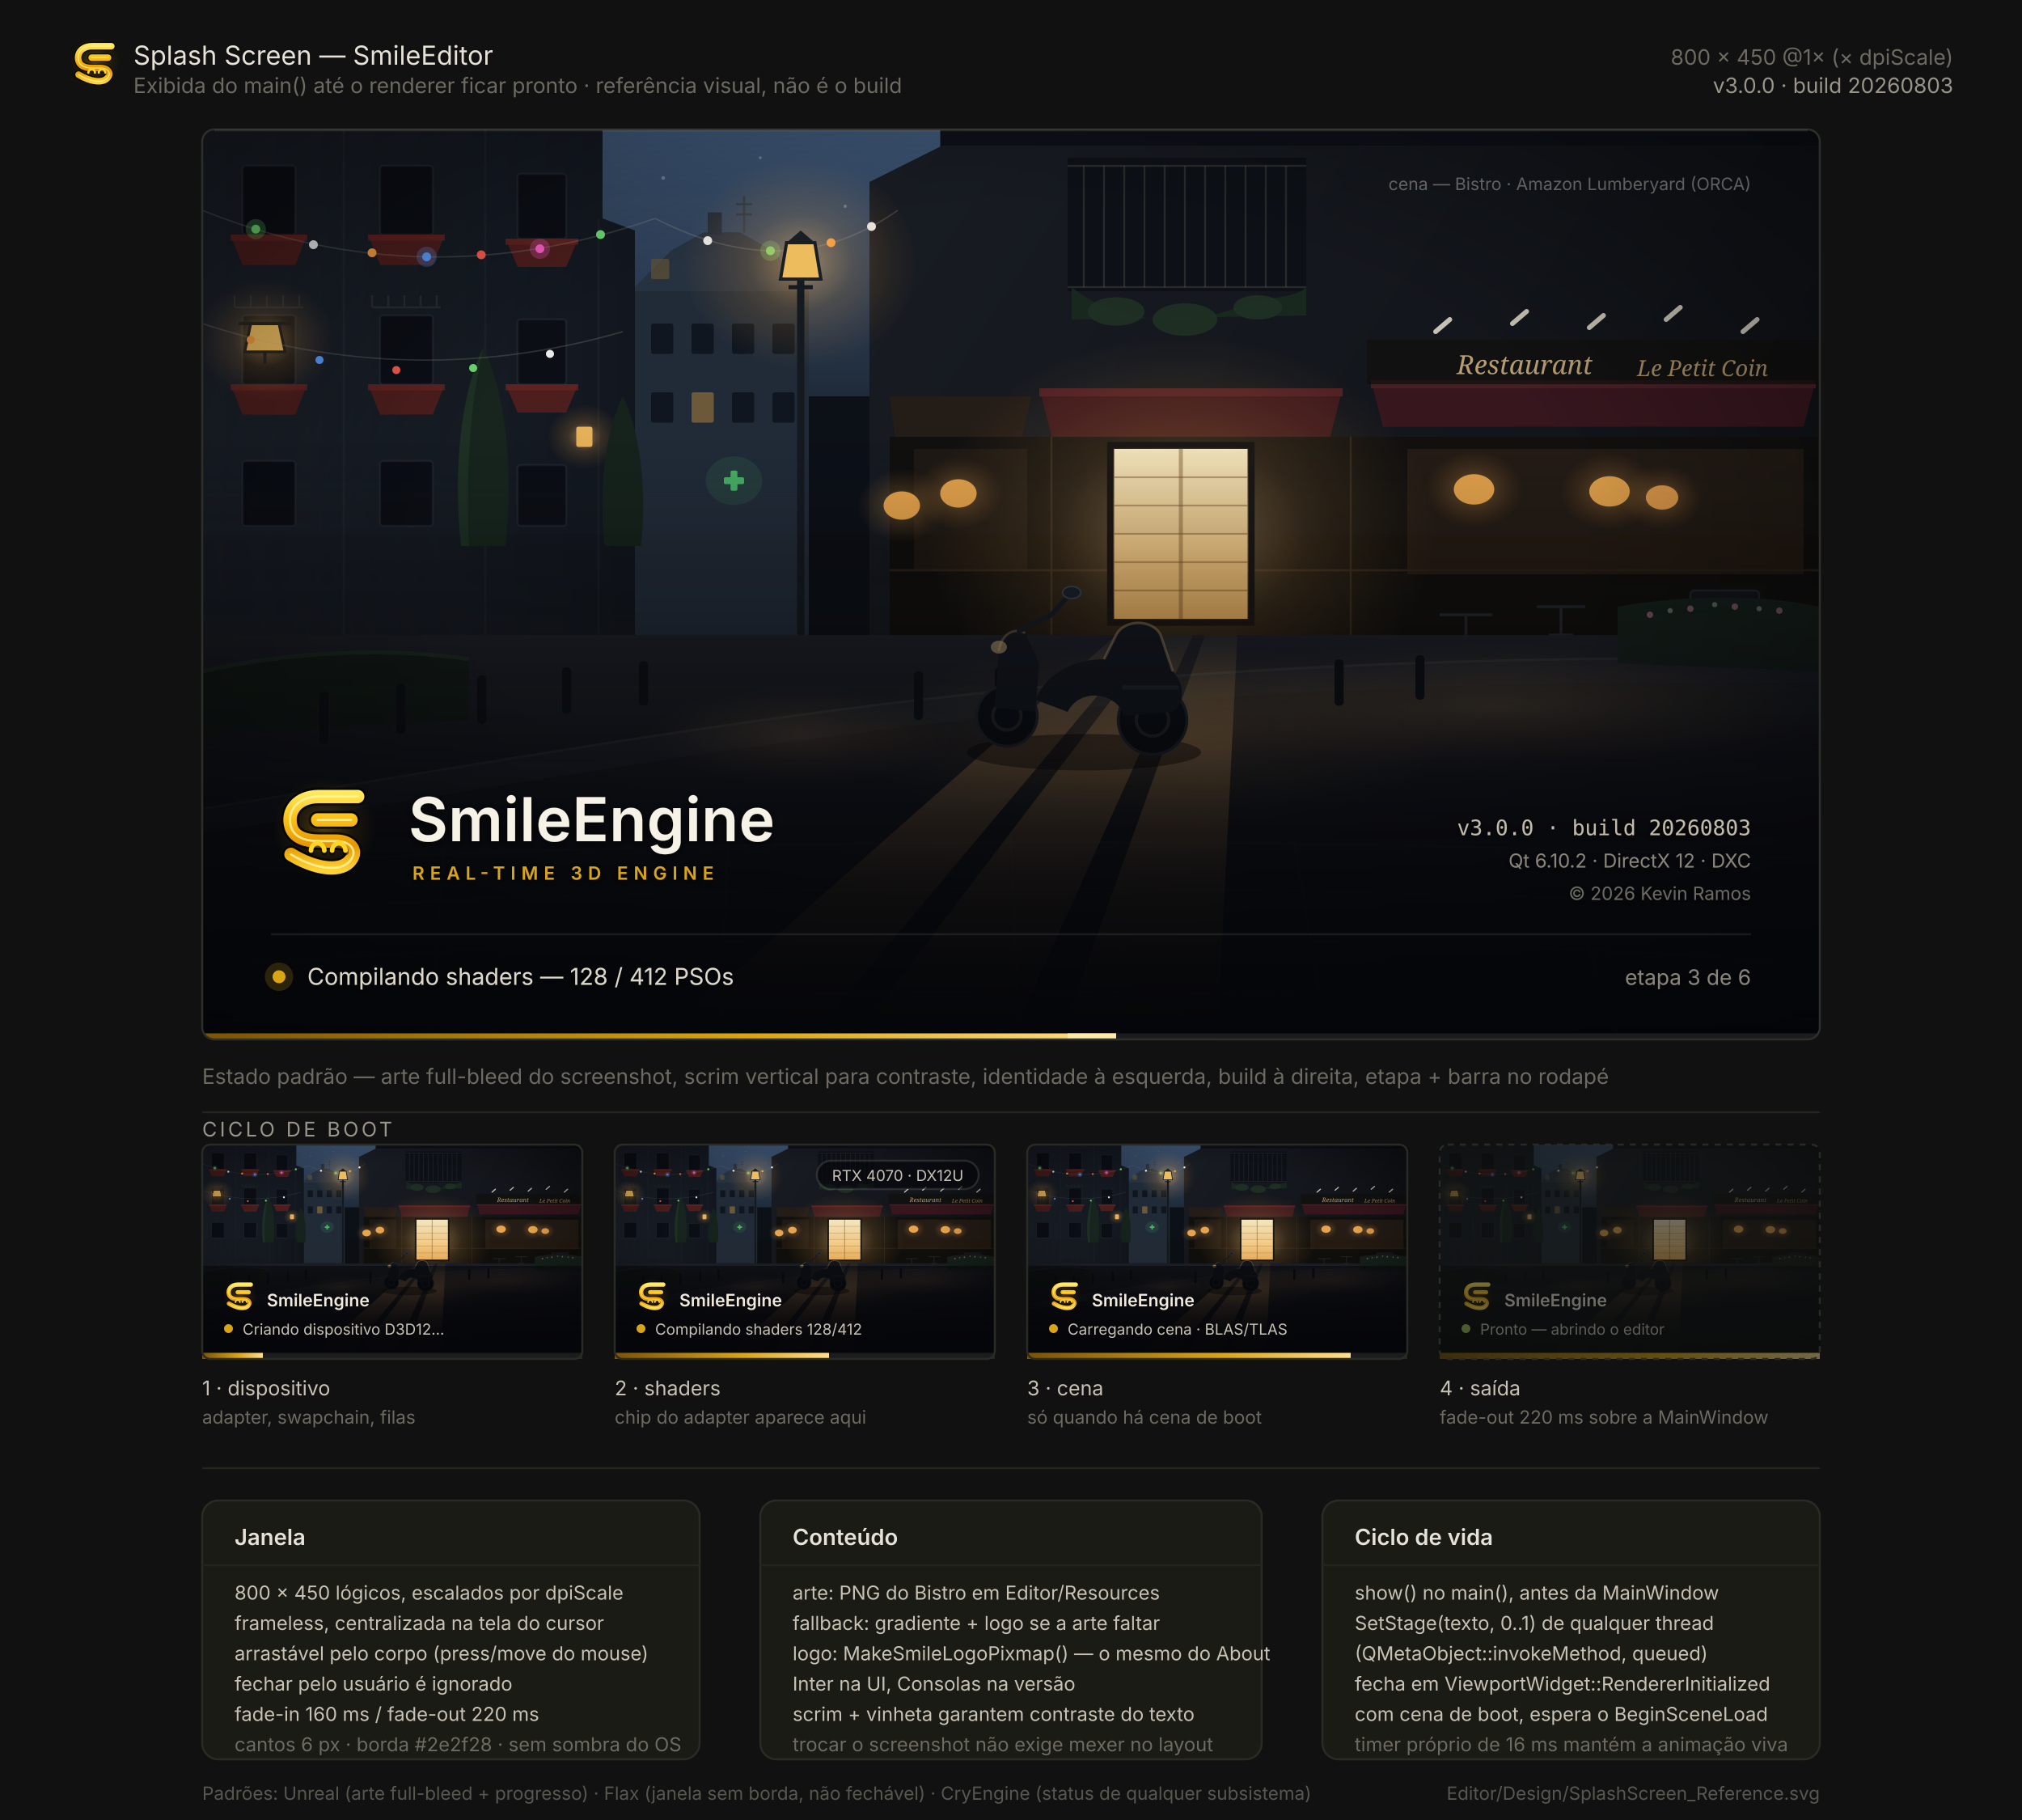
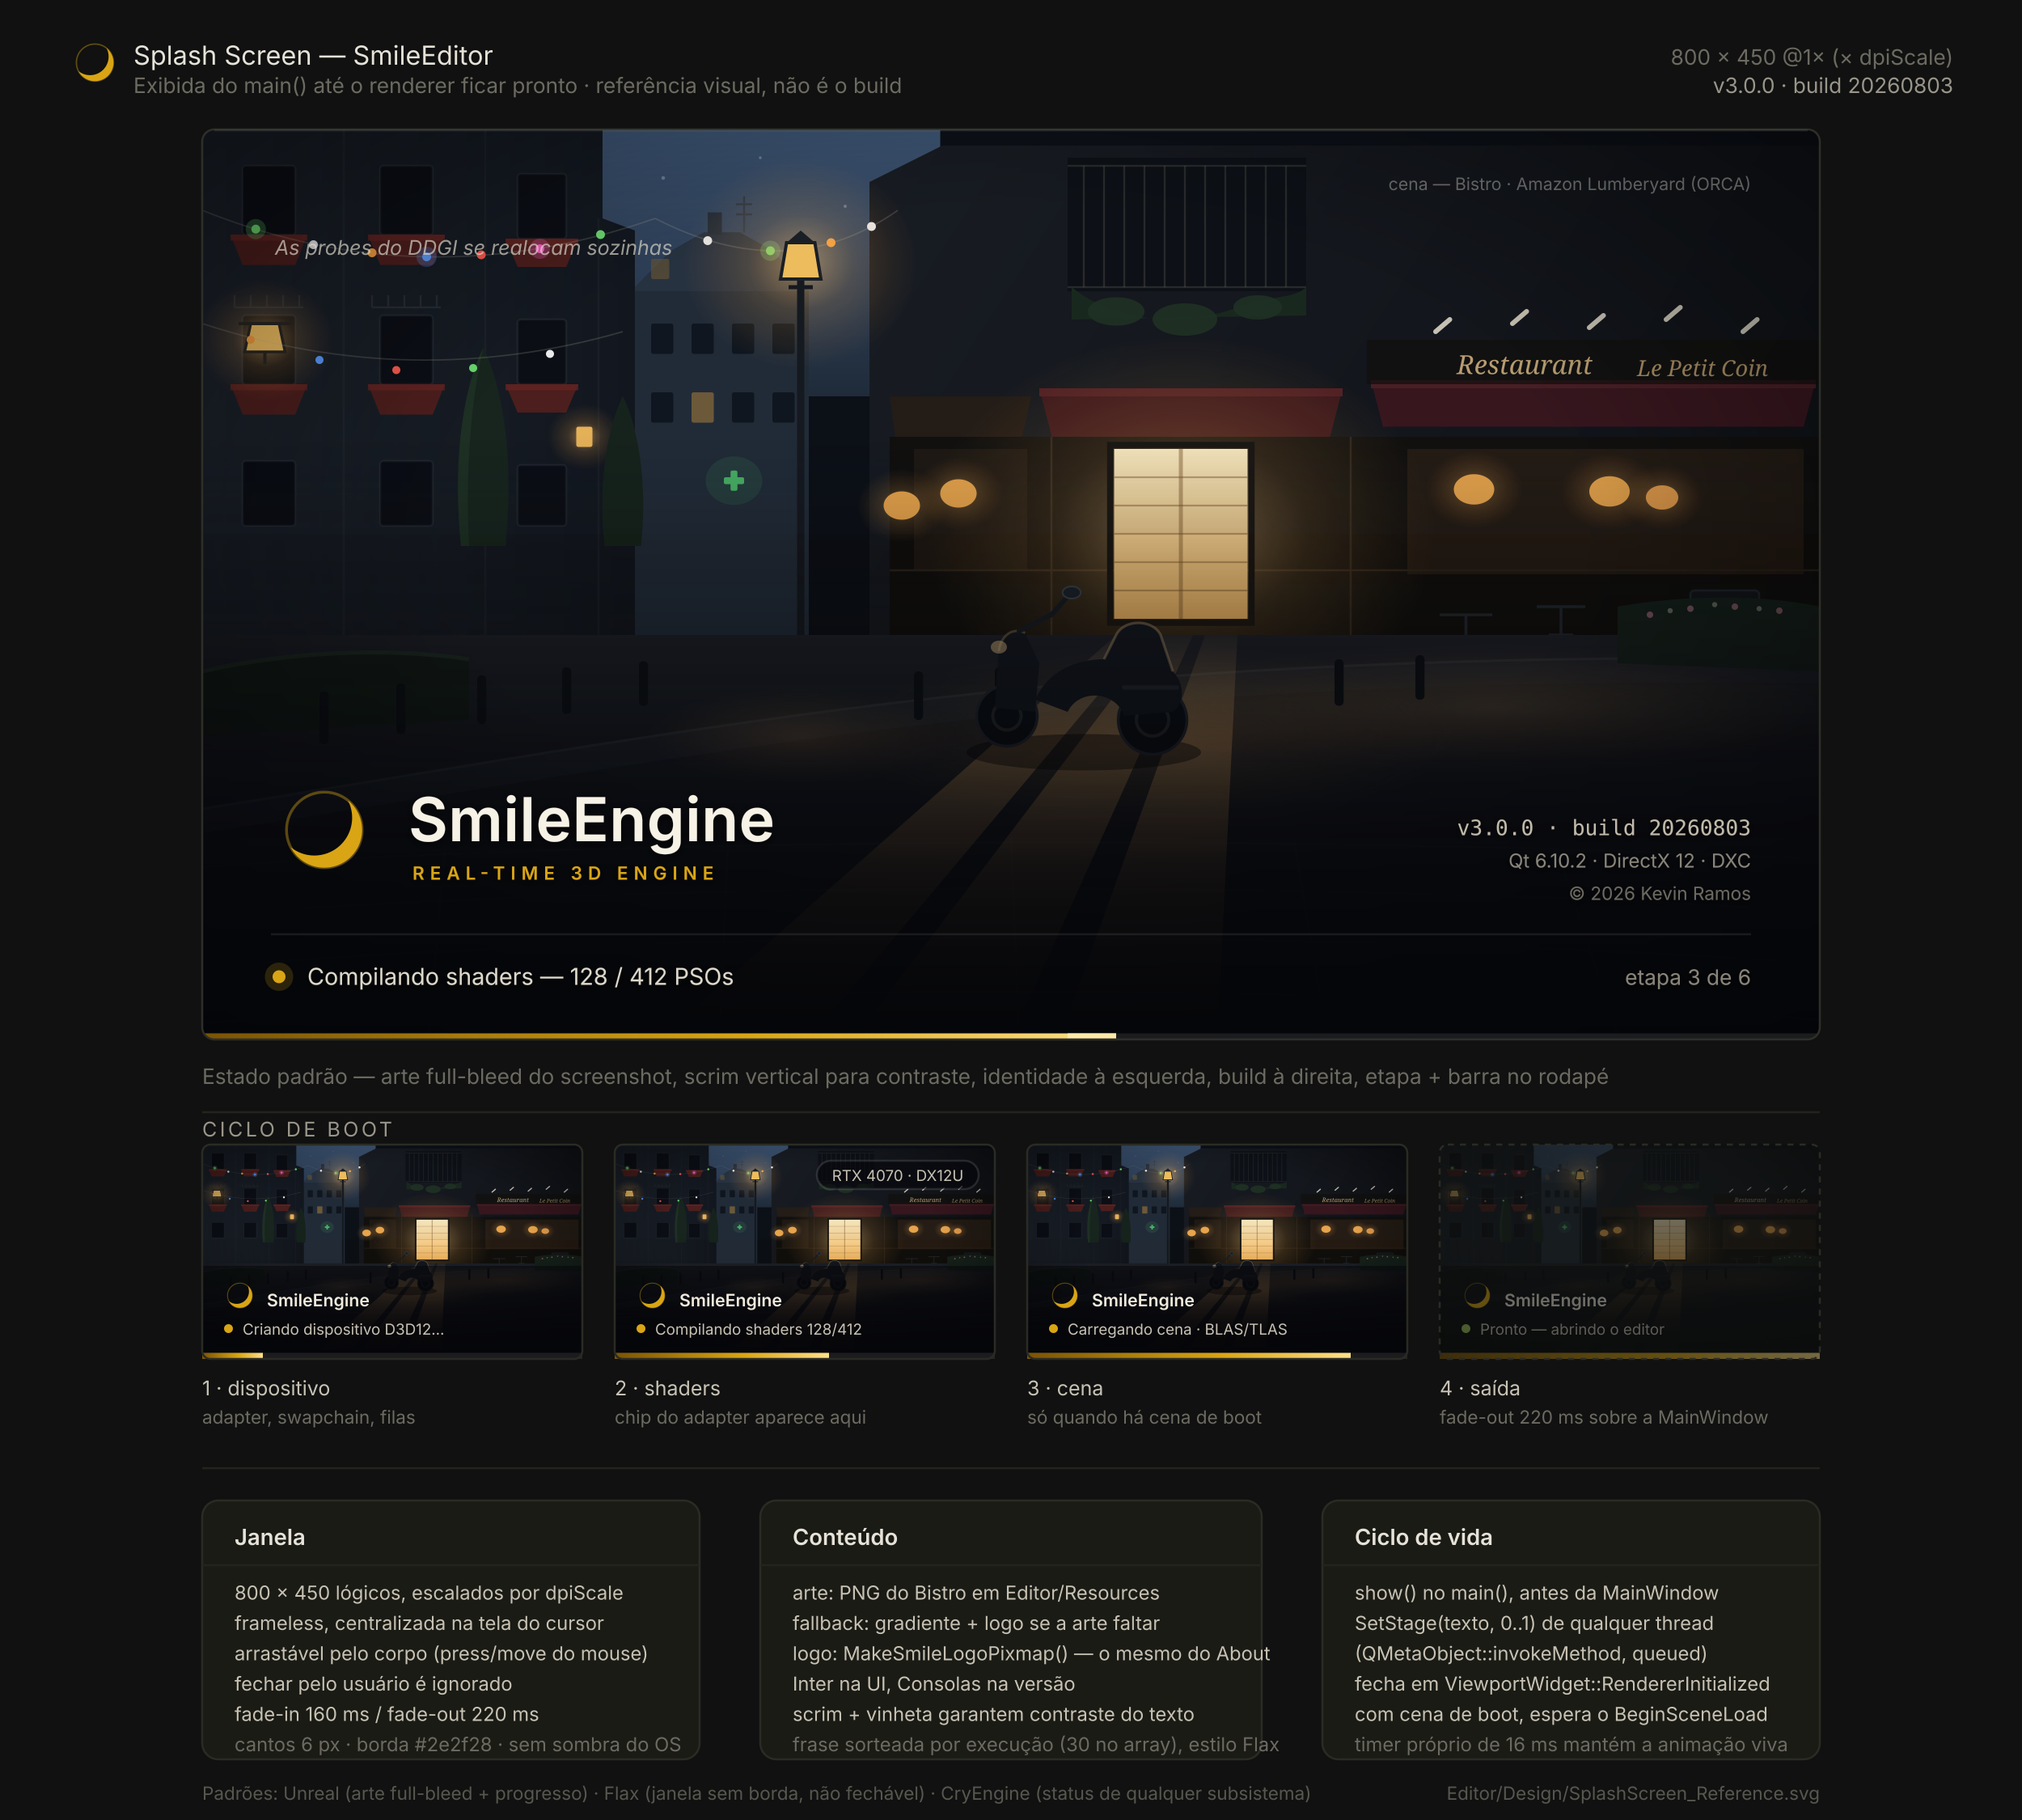
<svg xmlns="http://www.w3.org/2000/svg" viewBox="0 0 1000 900" role="img" font-family="Inter, Segoe UI, system-ui, sans-serif">
  <defs>
    <clipPath id="heroClip">
      <rect x="100" y="64" width="800" height="450" rx="6" />
    </clipPath>
    <clipPath id="m1">
      <rect x="100" y="566" width="188" height="106" rx="4" />
    </clipPath>
    <clipPath id="m2">
      <rect x="304" y="566" width="188" height="106" rx="4" />
    </clipPath>
    <clipPath id="m3">
      <rect x="508" y="566" width="188" height="106" rx="4" />
    </clipPath>
    <clipPath id="m4">
      <rect x="712" y="566" width="188" height="106" rx="4" />
    </clipPath>
    <linearGradient id="skyGrad" x1="0" y1="0" x2="0" y2="1">
      <stop offset="0" stop-color="#3e5674" />
      <stop offset="0.55" stop-color="#2c3d53" />
      <stop offset="1" stop-color="#1f2a37" />
    </linearGradient>
    <linearGradient id="leftFacade" x1="0" y1="0" x2="1" y2="0">
      <stop offset="0" stop-color="#1a1f27" />
      <stop offset="1" stop-color="#11151b" />
    </linearGradient>
    <linearGradient id="rightFacade" x1="0" y1="0" x2="1" y2="0.4">
      <stop offset="0" stop-color="#171a1f" />
      <stop offset="0.5" stop-color="#131519" />
      <stop offset="1" stop-color="#0f1114" />
    </linearGradient>
    <linearGradient id="ground" x1="0" y1="0" x2="0" y2="1">
      <stop offset="0" stop-color="#1c1f25" />
      <stop offset="0.5" stop-color="#14161b" />
      <stop offset="1" stop-color="#0d0f13" />
    </linearGradient>
    <linearGradient id="winPane" x1="0" y1="0" x2="0" y2="1">
      <stop offset="0" stop-color="#ffeec2" />
      <stop offset="0.45" stop-color="#f8d494" />
      <stop offset="1" stop-color="#e6ad5c" />
    </linearGradient>
    <linearGradient id="shaft" x1="0" y1="0" x2="0" y2="1">
      <stop offset="0" stop-color="#f0bd78" stop-opacity="0.05" />
      <stop offset="0.28" stop-color="#eeb268" stop-opacity="0.44" />
      <stop offset="0.7" stop-color="#e6a45a" stop-opacity="0.22" />
      <stop offset="1" stop-color="#dc9a52" stop-opacity="0.04" />
    </linearGradient>
    <radialGradient id="warmGlow">
      <stop offset="0" stop-color="#ffca7a" stop-opacity="0.55" />
      <stop offset="0.45" stop-color="#f5a94c" stop-opacity="0.18" />
      <stop offset="1" stop-color="#e08c2e" stop-opacity="0" />
    </radialGradient>
    <radialGradient id="winGlow">
      <stop offset="0" stop-color="#ffdca0" stop-opacity="0.5" />
      <stop offset="0.5" stop-color="#f0ad55" stop-opacity="0.16" />
      <stop offset="1" stop-color="#d98f38" stop-opacity="0" />
    </radialGradient>
    <radialGradient id="poolGlow">
      <stop offset="0" stop-color="#e8a75a" stop-opacity="0.22" />
      <stop offset="1" stop-color="#c78436" stop-opacity="0" />
    </radialGradient>
    <radialGradient id="vig" cx="0.5" cy="0.44" r="0.78">
      <stop offset="0.45" stop-color="#000" stop-opacity="0" />
      <stop offset="1" stop-color="#000" stop-opacity="0.62" />
    </radialGradient>
    <linearGradient id="scrim" x1="0" y1="0" x2="0" y2="1">
      <stop offset="0" stop-color="#05060a" stop-opacity="0" />
      <stop offset="0.42" stop-color="#05060a" stop-opacity="0.42" />
      <stop offset="0.72" stop-color="#05060a" stop-opacity="0.82" />
      <stop offset="1" stop-color="#040508" stop-opacity="0.95" />
    </linearGradient>
    <linearGradient id="goldBar" x1="0" y1="0" x2="1" y2="0">
      <stop offset="0" stop-color="#7a5305" />
      <stop offset="0.6" stop-color="#d9a514" />
      <stop offset="1" stop-color="#ffe08a" />
    </linearGradient>
    <linearGradient id="logoGold" x1="0" y1="14" x2="0" y2="84" gradientUnits="userSpaceOnUse">
      <stop offset="0" stop-color="#ffeb62" />
      <stop offset="0.32" stop-color="#ffc218" />
      <stop offset="0.68" stop-color="#e69700" />
      <stop offset="1" stop-color="#ffd334" />
    </linearGradient>
    <radialGradient id="logoGlow">
      <stop offset="0" stop-color="#ffbf18" stop-opacity="0.28" />
      <stop offset="0.55" stop-color="#ffb400" stop-opacity="0.08" />
      <stop offset="1" stop-color="#ffb400" stop-opacity="0" />
    </radialGradient>
    <filter id="txtShadow" x="-25%" y="-40%" width="160%" height="200%">
      <feDropShadow dx="0" dy="1" stdDeviation="2.4" flood-color="#000" flood-opacity="0.8" />
    </filter>
    <g id="logo">
-       <circle cx="48" cy="47" r="46" fill="url(#logoGlow)" />
-       <g fill="none" stroke-linecap="round" stroke-linejoin="round">
-         <g stroke="#000" stroke-opacity="0.67" stroke-width="16">
-           <path d="M78 18 L43 18 C24 18 14 31 18 45 C20.5 54 30 58 43 58 L58 58 C73 58 79 68 70 77 C61 86 39 83 18 70" />
-           <path d="M42 39 L72 39" />
-         </g>
-         <g stroke="#824a00" stroke-opacity="0.55" stroke-width="2" transform="translate(0 3)">
-           <path d="M78 18 L43 18 C24 18 14 31 18 45 C20.5 54 30 58 43 58 L58 58 C73 58 79 68 70 77 C61 86 39 83 18 70" />
-           <path d="M42 39 L72 39" />
-         </g>
-         <g stroke="url(#logoGold)" stroke-width="12">
-           <path d="M78 18 L43 18 C24 18 14 31 18 45 C20.5 54 30 58 43 58 L58 58 C73 58 79 68 70 77 C61 86 39 83 18 70" />
-           <path d="M42 39 L72 39" />
-         </g>
-         <g stroke="#fff6aa" stroke-opacity="0.8" stroke-width="2">
-           <path d="M78 18 L43 18 C24 18 14 31 18 45 C20.5 54 30 58 43 58 L58 58 C73 58 79 68 70 77 C61 86 39 83 18 70" />
-           <path d="M42 39 L72 39" />
-         </g>
-         <g stroke="#000" stroke-opacity="0.53" stroke-width="5.8" transform="translate(0 1.5)">
-           <path d="M48 66.5 A6 6.5 0 0 0 36 66.5" />
-           <path d="M67 66.5 A6 6.5 0 0 0 55 66.5" />
-         </g>
-         <g stroke="#ffd527" stroke-width="4.2">
-           <path d="M48 66.5 A6 6.5 0 0 0 36 66.5" />
-           <path d="M67 66.5 A6 6.5 0 0 0 55 66.5" />
-         </g>
-       </g>
+       <circle cx="48" cy="48" r="34" fill="none" stroke="#d9a514" stroke-width="2.5" opacity="0.4" />
+       <path d="M69.24 21.44 A34 34 0 1 1 17.76 63.56 A34 34 0 0 0 69.24 21.44 Z" fill="#d9a514" />
    </g>
    <g id="art">
      <rect width="800" height="450" fill="#0b0e13" />
      <rect x="185" y="0" width="180" height="132" fill="url(#skyGrad)" />
      <g fill="#cfe0f2" opacity="0.35">
        <circle cx="228" cy="24" r="0.9" />
        <circle cx="276" cy="14" r="0.7" />
        <circle cx="318" cy="38" r="0.8" />
      </g>
      <path d="M212 300 L212 80 L232 60 L248 51 L266 51 L282 60 L300 80 L300 300 Z" fill="#212a35" />
      <path d="M212 80 L232 60 L248 51 L266 51 L282 60 L300 80 Z" fill="#27313e" />
      <rect x="250" y="41" width="7" height="11" fill="#232c37" />
      <path d="M268 51 L268 33 M264 37 L272 37 M264 42 L272 42" stroke="#2b3644" stroke-width="1" />
      <g fill="#0e141b">
        <rect x="222" y="96" width="11" height="15" rx="1" />
        <rect x="242" y="96" width="11" height="15" rx="1" />
        <rect x="262" y="96" width="11" height="15" rx="1" />
        <rect x="282" y="96" width="11" height="15" rx="1" />
        <rect x="222" y="130" width="11" height="15" rx="1" />
        <rect x="262" y="130" width="11" height="15" rx="1" />
        <rect x="282" y="130" width="11" height="15" rx="1" />
      </g>
      <rect x="242" y="130" width="11" height="15" rx="1" fill="#7d6338" opacity="0.85" />
      <rect x="222" y="64" width="9" height="10" rx="1" fill="#6d5731" opacity="0.6" />
      <path d="M0 0 H198 L198 44 L214 50 L214 322 H0 Z" fill="url(#leftFacade)" />
      <g stroke="#ffffff" stroke-opacity="0.035" stroke-width="1">
        <path d="M70 0 V318" />
        <path d="M140 0 V318" />
        <path d="M196 44 V318" />
      </g>
      <g fill="#090c11" stroke="#ffffff" stroke-opacity="0.055">
        <rect x="20" y="18" width="26" height="34" rx="1.5" />
        <rect x="88" y="18" width="26" height="34" rx="1.5" />
        <rect x="156" y="22" width="24" height="32" rx="1.5" />
        <rect x="20" y="92" width="26" height="34" rx="1.5" />
        <rect x="88" y="92" width="26" height="34" rx="1.5" />
        <rect x="156" y="94" width="24" height="32" rx="1.5" />
        <rect x="20" y="164" width="26" height="32" rx="1.5" />
        <rect x="88" y="164" width="26" height="32" rx="1.5" />
        <rect x="156" y="166" width="24" height="30" rx="1.5" />
      </g>
      <g fill="#4e1c19">
        <path d="M14 52 h38 l-6 15 h-26 z" />
        <path d="M82 52 h38 l-6 15 h-26 z" />
        <path d="M150 54 h36 l-6 14 h-24 z" />
        <path d="M14 126 h38 l-6 15 h-26 z" />
        <path d="M82 126 h38 l-6 15 h-26 z" />
        <path d="M150 126 h36 l-6 14 h-24 z" />
      </g>
      <g fill="#67231e" opacity="0.75">
        <rect x="14" y="52" width="38" height="3" />
        <rect x="82" y="52" width="38" height="3" />
        <rect x="150" y="54" width="36" height="3" />
        <rect x="14" y="126" width="38" height="3" />
        <rect x="82" y="126" width="38" height="3" />
        <rect x="150" y="126" width="36" height="3" />
      </g>
      <g stroke="#3a3d3f" stroke-opacity="0.5" stroke-width="0.9">
        <path d="M16 88 h34 M16 82 v6 M24 82 v6 M32 82 v6 M40 82 v6 M48 82 v6" />
        <path d="M84 88 h34 M84 82 v6 M92 82 v6 M100 82 v6 M108 82 v6 M116 82 v6" />
      </g>
      <ellipse cx="31" cy="104" rx="34" ry="30" fill="url(#warmGlow)" />
      <path d="M24 96 h14 l3 14 h-20 z" fill="#f7c260" />
      <path d="M24 96 h14 l3 14 h-20 z" fill="none" stroke="#2a2620" stroke-width="1.4" />
      <path d="M31 110 v6 M18 96 h26" stroke="#2a2620" stroke-width="1.6" />
      <ellipse cx="189" cy="152" rx="18" ry="16" fill="url(#warmGlow)" />
      <rect x="185" y="147" width="8" height="10" rx="1" fill="#eeb757" />
      <path d="M139 108 C150 130 154 168 150 206 L128 206 C124 168 128 130 139 108 Z" fill="#16241a" />
      <path d="M139 108 C133 132 130 170 132 206 L128 206 C124 168 128 130 139 108 Z" fill="#1d2f21" />
      <path d="M208 132 C217 150 220 180 217 206 L199 206 C196 180 199 150 208 132 Z" fill="#152218" />
      <g fill="#4ec46a" opacity="0.9">
        <rect x="258" y="172" width="10" height="3.4" rx="0.8" />
        <rect x="261.3" y="168.7" width="3.4" height="10" rx="0.8" />
      </g>
      <ellipse cx="263" cy="173.7" rx="14" ry="12" fill="#4ec46a" opacity="0.12" />
      <path d="M330 300 L330 26 L366 8 H800 V300 Z" fill="url(#rightFacade)" />
      <rect x="428" y="14" width="118" height="66" fill="#0c0f13" />
      <g stroke="#8d8574" stroke-opacity="0.22" stroke-width="0.9">
        <path d="M428 18 h118 M428 78 h118" />
        <path d="M436 18 v60 M446 18 v60 M456 18 v60 M466 18 v60 M476 18 v60 M486 18 v60 M496 18 v60 M506 18 v60 M516 18 v60 M526 18 v60 M536 18 v60" />
      </g>
      <path d="M430 78 C452 96 486 98 512 88 C528 82 540 84 546 78 L546 92 L430 94 Z" fill="#18271a" />
      <g fill="#1e3020" opacity="0.9">
        <ellipse cx="452" cy="90" rx="14" ry="7" />
        <ellipse cx="486" cy="94" rx="16" ry="8" />
        <ellipse cx="522" cy="88" rx="12" ry="6" />
      </g>
      <path d="M414 128 h150 l-7 27 h-136 z" fill="#3d1618" />
      <rect x="414" y="128" width="150" height="4" fill="#521e21" />
      <path d="M578 124 h220 l-6 23 h-208 z" fill="#38141a" />
      <rect x="578" y="124" width="220" height="4" fill="#4b1c22" />
      <path d="M340 132 h70 l-5 22 h-62 z" fill="#231a13" />
      <rect x="576" y="104" width="224" height="22" fill="#100d0a" opacity="0.75" />
      <text x="654" y="121" font-family="Georgia, serif" font-style="italic" font-size="13" fill="#c0a271" text-anchor="middle">Restaurant</text>
      <text x="742" y="122" font-family="Georgia, serif" font-style="italic" font-size="11" fill="#ad8f61" text-anchor="middle">Le Petit Coin</text>
      <rect x="340" y="152" width="460" height="100" fill="#100e0b" />
      <rect x="596" y="158" width="196" height="62" fill="#241a11" />
      <rect x="352" y="158" width="56" height="60" fill="#1d1710" />
      <g stroke="#2b2218" stroke-width="1">
        <path d="M340 218 h460" />
        <path d="M568 152 v100" />
        <path d="M420 152 v100" />
      </g>
      <ellipse cx="484" cy="200" rx="126" ry="98" fill="url(#winGlow)" />
      <rect x="451" y="158" width="66" height="84" fill="url(#winPane)" />
      <g stroke="#7a5626" stroke-opacity="0.45">
        <path d="M484 158 V242" stroke-width="2" />
        <path d="M451 172 h66 M451 186 h66 M451 200 h66 M451 214 h66 M451 228 h66" stroke-width="0.9" />
      </g>
      <rect x="449" y="156" width="70" height="88" fill="none" stroke="#1a1611" stroke-width="3" />
      <g>
        <ellipse cx="346" cy="186" rx="22" ry="18" fill="url(#warmGlow)" />
        <ellipse cx="346" cy="186" rx="9" ry="7" fill="#f0a94a" />
        <ellipse cx="374" cy="180" rx="22" ry="18" fill="url(#warmGlow)" />
        <ellipse cx="374" cy="180" rx="9" ry="7" fill="#f0a94a" />
        <ellipse cx="629" cy="178" rx="24" ry="19" fill="url(#warmGlow)" />
        <ellipse cx="629" cy="178" rx="10" ry="7.5" fill="#f0a94a" />
        <ellipse cx="696" cy="179" rx="24" ry="19" fill="url(#warmGlow)" />
        <ellipse cx="696" cy="179" rx="10" ry="7.5" fill="#f0a94a" />
        <ellipse cx="722" cy="182" rx="20" ry="16" fill="url(#warmGlow)" />
        <ellipse cx="722" cy="182" rx="8" ry="6" fill="#eea24a" />
      </g>
      <g stroke="#22262c" stroke-width="1.4" fill="none">
        <path d="M612 240 h26 M625 240 v14 M618 254 h14" />
        <path d="M660 236 h24 M672 236 v14 M666 250 h12" />
        <path d="M706 238 h24 M718 238 v14 M712 252 h12" />
      </g>
      <rect x="736" y="228" width="34" height="44" rx="2" fill="#131519" stroke="#22262c" />
      <text x="753" y="248" font-size="7" fill="#5d5a52" text-anchor="middle">MENU</text>
      <g stroke="#b9b1a0" stroke-opacity="0.22" stroke-width="0.7" fill="none">
        <path d="M0 40 Q110 84 224 44" />
        <path d="M224 44 Q290 78 344 40" />
        <path d="M0 96 Q104 130 208 100" />
      </g>
      <g>
        <circle cx="26.5" cy="49.3" r="2.2" fill="#6ee06e" />
        <circle cx="55" cy="57" r="2.2" fill="#f2f2f2" />
        <circle cx="84" cy="61" r="2.2" fill="#ffa23c" />
        <circle cx="111" cy="63" r="2.2" fill="#5b9dff" />
        <circle cx="138" cy="62" r="2.2" fill="#ff5a4a" />
        <circle cx="167" cy="59" r="2.2" fill="#ff5ec8" />
        <circle cx="197" cy="52" r="2.2" fill="#6ee06e" />
        <circle cx="250" cy="55" r="2.2" fill="#f2f2f2" />
        <circle cx="281" cy="60" r="2.2" fill="#6ee06e" />
        <circle cx="311" cy="56" r="2.2" fill="#ffa23c" />
        <circle cx="331" cy="48" r="2.2" fill="#f2f2f2" />
        <circle cx="24" cy="104" r="2" fill="#ffa23c" />
        <circle cx="58" cy="114" r="2" fill="#5b9dff" />
        <circle cx="96" cy="119" r="2" fill="#ff5a4a" />
        <circle cx="134" cy="118" r="2" fill="#6ee06e" />
        <circle cx="172" cy="111" r="2" fill="#f2f2f2" />
      </g>
      <g opacity="0.28">
        <circle cx="26.5" cy="49.3" r="5" fill="#6ee06e" />
        <circle cx="111" cy="63" r="5" fill="#5b9dff" />
        <circle cx="167" cy="59" r="5" fill="#ff5ec8" />
        <circle cx="281" cy="60" r="5" fill="#6ee06e" />
      </g>
      <g stroke="#efe6d2" stroke-opacity="0.85" stroke-width="2.4" stroke-linecap="round">
        <path d="M610 100 l7 -6" />
        <path d="M648 96 l7 -6" />
        <path d="M686 98 l7 -6" />
        <path d="M724 94 l7 -6" />
        <path d="M762 100 l7 -6" />
      </g>
      <ellipse cx="296" cy="66" rx="58" ry="52" fill="url(#warmGlow)" />
      <path d="M296 292 V72" stroke="#14171c" stroke-width="3.6" />
      <path d="M288 292 h16" stroke="#14171c" stroke-width="5" />
      <path d="M290 78 h12" stroke="#14171c" stroke-width="2" />
      <path d="M289 56 h14 l3 18 h-20 z" fill="#f6c25c" />
      <path d="M289 56 h14 l3 18 h-20 z" fill="none" stroke="#191d22" stroke-width="1.6" />
      <path d="M296 50 l7 6 h-14 z" fill="#191d22" />
      <rect x="0" y="250" width="800" height="200" fill="url(#ground)" />
      <path d="M0 348 C130 328 260 304 396 290 C530 276 668 272 800 274 L800 262 C668 260 528 264 392 278 C256 292 126 316 0 336 Z" fill="#1d2128" />
      <path d="M0 336 C126 316 256 292 392 278 C528 264 668 260 800 262" fill="none" stroke="#282d34" stroke-width="1.2" />
      <g stroke="#ffffff" stroke-opacity="0.035" stroke-width="1" fill="none">
        <path d="M-20 366 C200 350 560 348 820 362" />
        <path d="M-20 390 C200 372 560 370 820 388" />
        <path d="M-20 416 C200 396 560 394 820 414" />
        <path d="M-20 444 C200 422 560 420 820 442" />
        <path d="M120 356 L112 448 M260 352 L256 448 M400 350 L404 448 M540 352 L556 448 M670 356 L700 448" />
      </g>
      <g>
        <path d="M452 250 L468 250 L300 450 L226 450 Z" fill="url(#shaft)" />
        <path d="M474 250 L490 250 L400 450 L322 450 Z" fill="url(#shaft)" />
        <path d="M496 250 L512 250 L502 450 L424 450 Z" fill="url(#shaft)" />
      </g>
      <ellipse cx="296" cy="300" rx="76" ry="24" fill="url(#poolGlow)" />
      <ellipse cx="640" cy="286" rx="180" ry="32" fill="url(#poolGlow)" />
      <ellipse cx="470" cy="300" rx="150" ry="46" fill="url(#poolGlow)" />
      <path d="M0 268 C44 258 92 256 132 262 L132 292 L0 300 Z" fill="#131c15" />
      <path d="M0 268 C44 258 92 256 132 262" fill="none" stroke="#1e2c20" stroke-width="2" />
      <path d="M700 236 C734 230 772 230 800 236 L800 268 L700 264 Z" fill="#16211a" />
      <g fill="#d9899f" opacity="0.55">
        <circle cx="716" cy="240" r="1.6" />
        <circle cx="736" cy="237" r="1.6" />
        <circle cx="758" cy="236" r="1.6" />
        <circle cx="780" cy="238" r="1.6" />
      </g>
      <g fill="#e8e0d0" opacity="0.4">
        <circle cx="726" cy="238" r="1.3" />
        <circle cx="748" cy="235" r="1.3" />
        <circle cx="770" cy="237" r="1.3" />
      </g>
      <g fill="#0c0f13">
        <rect x="58" y="278" width="4.5" height="26" rx="2" />
        <rect x="96" y="274" width="4.5" height="25" rx="2" />
        <rect x="136" y="270" width="4.5" height="24" rx="2" />
        <rect x="178" y="266" width="4.5" height="23" rx="2" />
        <rect x="216" y="263" width="4.5" height="22" rx="2" />
        <rect x="352" y="268" width="4.5" height="24" rx="2" />
        <rect x="392" y="266" width="4.5" height="23" rx="2" />
        <rect x="560" y="262" width="4.5" height="23" rx="2" />
        <rect x="600" y="260" width="4.5" height="22" rx="2" />
      </g>
      <ellipse cx="436" cy="308" rx="58" ry="9" fill="#000" opacity="0.45" />
      <g>
        <circle cx="470" cy="292" r="17" fill="#0a0d11" />
        <circle cx="470" cy="292" r="17" fill="none" stroke="#20252c" stroke-width="1.4" />
        <circle cx="470" cy="292" r="8" fill="none" stroke="#c9c1ae" stroke-opacity="0.14" stroke-width="1.6" />
        <circle cx="398" cy="290" r="15" fill="#0a0d11" />
        <circle cx="398" cy="290" r="15" fill="none" stroke="#20252c" stroke-width="1.4" />
        <circle cx="398" cy="290" r="7" fill="none" stroke="#c9c1ae" stroke-opacity="0.14" stroke-width="1.6" />
        <path d="M392 286 L394 258 C395 250 401 246 407 249 L414 264 L412 288 Z" fill="#12161c" />
        <path d="M412 282 C418 268 432 262 446 262 L452 250 C456 242 470 242 474 250 L480 268 C486 274 486 284 480 288 L456 290 C452 278 434 276 428 288 Z" fill="#12161c" />
        <path d="M446 262 L452 250 C456 242 470 242 474 250 L480 268" fill="none" stroke="#e8c184" stroke-opacity="0.35" stroke-width="1.3" />
        <path d="M394 258 C395 250 401 246 407 249" fill="none" stroke="#e8c184" stroke-opacity="0.28" stroke-width="1.2" />
        <path d="M404 248 L420 240 M420 240 L428 231" stroke="#161a20" stroke-width="2.4" stroke-linecap="round" />
        <ellipse cx="430" cy="229" rx="4.5" ry="3" fill="#1b2027" stroke="#3a4049" stroke-width="0.8" />
        <ellipse cx="394" cy="256" rx="4" ry="3.2" fill="#f0c98a" opacity="0.5" />
        <path d="M456 276 h26" stroke="#20252c" stroke-width="2.2" stroke-linecap="round" />
      </g>
      <rect width="800" height="200" fill="#2a4260" opacity="0.05" />
      <rect width="800" height="450" fill="url(#vig)" />
    </g>
  </defs>
  <rect width="1000" height="900" fill="#101110" />
  <use href="#logo" transform="translate(34 18) scale(0.27)" />
  <text x="66" y="32" font-size="13" fill="#e6e2d8">Splash Screen — SmileEditor</text>
  <text x="66" y="46" font-size="10.5" fill="#6c6a61">Exibida do main() até o renderer ficar pronto · referência visual, não é o build</text>
  <text x="966" y="32" font-size="10.5" fill="#6c6a61" text-anchor="end">800 × 450 @1× (× dpiScale)</text>
  <text x="966" y="46" font-size="10.5" fill="#9a958a" text-anchor="end">v3.0.0 · build 20260803</text>
  <g clip-path="url(#heroClip)">
    <g transform="translate(100 64)">
      <use href="#art" />
      <rect y="150" width="800" height="300" fill="url(#scrim)" />
      <text x="766" y="30" font-size="8.5" fill="#e6e2d8" fill-opacity="0.38" text-anchor="end">cena — Bistro · Amazon Lumberyard (ORCA)</text>
+       <text x="36" y="62" font-size="10" font-style="italic" fill="#ddd8ca" fill-opacity="0.68">As probes do DDGI se realocam sozinhas</text>
      <use href="#logo" transform="translate(34 320) scale(0.55)" />
      <g filter="url(#txtShadow)">
        <text x="102" y="352" font-size="30" font-weight="600" fill="#f7f2e6" letter-spacing="0.2">SmileEngine</text>
        <text x="104" y="371" font-size="9" font-weight="600" fill="#d9a514" letter-spacing="2.8">REAL-TIME 3D ENGINE</text>
      </g>
      <g text-anchor="end" filter="url(#txtShadow)">
        <text x="766" y="349" font-family="Consolas, Cascadia Mono, monospace" font-size="10.5" fill="#c2bbab">v3.0.0 · build 20260803</text>
        <text x="766" y="365" font-size="9.5" fill="#8a857a">Qt 6.10.2 · DirectX 12 · DXC</text>
        <text x="766" y="381" font-size="9" fill="#6c6a61">© 2026 Kevin Ramos</text>
      </g>
      <line x1="34" y1="398" x2="766" y2="398" stroke="#ffffff" stroke-opacity="0.08" />
      <circle cx="38" cy="419" r="3.2" fill="#d9a514" />
      <circle cx="38" cy="419" r="7" fill="#d9a514" opacity="0.18" />
      <text x="52" y="423" font-size="11.5" fill="#ddd8ca" filter="url(#txtShadow)">Compilando shaders — 128 / 412 PSOs</text>
      <text x="766" y="423" font-size="10.5" fill="#8a857a" text-anchor="end" filter="url(#txtShadow)">etapa 3 de 6</text>
      <rect x="0" y="447" width="800" height="3" fill="#ffffff" fill-opacity="0.09" />
      <rect x="0" y="447" width="452" height="3" fill="url(#goldBar)" />
      <rect x="428" y="447" width="24" height="3" fill="#ffe9a8" />
    </g>
  </g>
  <rect x="100" y="64" width="800" height="450" rx="6" fill="none" stroke="#2e2f28" />
  <path d="M106 64.5 H894" stroke="#ffffff" stroke-opacity="0.07" />
  <text x="100" y="536" font-size="10.5" fill="#6c6a61">Estado padrão — arte full-bleed do screenshot, scrim vertical para contraste, identidade à esquerda, build à direita, etapa + barra no rodapé</text>
  <line x1="100" y1="550" x2="900" y2="550" stroke="#23241d" />
  <text x="100" y="562" font-size="10" fill="#9a958a" letter-spacing="1.4">CICLO DE BOOT</text>
  <g clip-path="url(#m1)">
    <g transform="translate(100 566) scale(0.235)">
      <use href="#art" />
      <rect y="240" width="800" height="210" fill="url(#scrim)" />
    </g>
    <rect x="100" y="626" width="188" height="46" fill="#05060a" opacity="0.55" />
  </g>
  <use href="#logo" transform="translate(110 632) scale(0.18)" />
  <text x="132" y="646" font-size="8.5" font-weight="600" fill="#f1eadc">SmileEngine</text>
  <circle cx="113" cy="657" r="2.2" fill="#d9a514" />
  <text x="120" y="660" font-size="7.5" fill="#c8c2b4">Criando dispositivo D3D12…</text>
  <rect x="100" y="669" width="188" height="3" fill="#ffffff" fill-opacity="0.09" />
  <rect x="100" y="669" width="30" height="3" fill="url(#goldBar)" />
  <rect x="100" y="566" width="188" height="106" rx="4" fill="none" stroke="#2a2b24" />
  <text x="100" y="690" font-size="10" fill="#c8c2b4">1 · dispositivo</text>
  <text x="100" y="704" font-size="9" fill="#6c6a61">adapter, swapchain, filas</text>
  <g clip-path="url(#m2)">
    <g transform="translate(304 566) scale(0.235)">
      <use href="#art" />
      <rect y="240" width="800" height="210" fill="url(#scrim)" />
    </g>
    <rect x="304" y="626" width="188" height="46" fill="#05060a" opacity="0.55" />
  </g>
  <use href="#logo" transform="translate(314 632) scale(0.18)" />
  <text x="336" y="646" font-size="8.5" font-weight="600" fill="#f1eadc">SmileEngine</text>
  <rect x="404" y="574" width="80" height="14" rx="7" fill="#05060a" fill-opacity="0.6" stroke="#ffffff" stroke-opacity="0.12" />
  <text x="444" y="584" font-size="7.5" fill="#c8c2b4" text-anchor="middle">RTX 4070 · DX12U</text>
  <circle cx="317" cy="657" r="2.2" fill="#d9a514" />
  <text x="324" y="660" font-size="7.5" fill="#c8c2b4">Compilando shaders 128/412</text>
  <rect x="304" y="669" width="188" height="3" fill="#ffffff" fill-opacity="0.09" />
  <rect x="304" y="669" width="106" height="3" fill="url(#goldBar)" />
  <rect x="304" y="566" width="188" height="106" rx="4" fill="none" stroke="#2a2b24" />
  <text x="304" y="690" font-size="10" fill="#c8c2b4">2 · shaders</text>
  <text x="304" y="704" font-size="9" fill="#6c6a61">chip do adapter aparece aqui</text>
  <g clip-path="url(#m3)">
    <g transform="translate(508 566) scale(0.235)">
      <use href="#art" />
      <rect y="240" width="800" height="210" fill="url(#scrim)" />
    </g>
    <rect x="508" y="626" width="188" height="46" fill="#05060a" opacity="0.55" />
  </g>
  <use href="#logo" transform="translate(518 632) scale(0.18)" />
  <text x="540" y="646" font-size="8.5" font-weight="600" fill="#f1eadc">SmileEngine</text>
  <circle cx="521" cy="657" r="2.2" fill="#d9a514" />
  <text x="528" y="660" font-size="7.5" fill="#c8c2b4">Carregando cena · BLAS/TLAS</text>
  <rect x="508" y="669" width="188" height="3" fill="#ffffff" fill-opacity="0.09" />
  <rect x="508" y="669" width="160" height="3" fill="url(#goldBar)" />
  <rect x="508" y="566" width="188" height="106" rx="4" fill="none" stroke="#2a2b24" />
  <text x="508" y="690" font-size="10" fill="#c8c2b4">3 · cena</text>
  <text x="508" y="704" font-size="9" fill="#6c6a61">só quando há cena de boot</text>
  <g opacity="0.42">
    <g clip-path="url(#m4)">
      <g transform="translate(712 566) scale(0.235)">
        <use href="#art" />
        <rect y="240" width="800" height="210" fill="url(#scrim)" />
      </g>
      <rect x="712" y="626" width="188" height="46" fill="#05060a" opacity="0.55" />
    </g>
    <use href="#logo" transform="translate(722 632) scale(0.18)" />
    <text x="744" y="646" font-size="8.5" font-weight="600" fill="#f1eadc">SmileEngine</text>
    <circle cx="725" cy="657" r="2.2" fill="#9ac055" />
    <text x="732" y="660" font-size="7.5" fill="#c8c2b4">Pronto — abrindo o editor</text>
    <rect x="712" y="669" width="188" height="3" fill="#ffffff" fill-opacity="0.09" />
    <rect x="712" y="669" width="188" height="3" fill="url(#goldBar)" />
  </g>
  <rect x="712" y="566" width="188" height="106" rx="4" fill="none" stroke="#2a2b24" stroke-dasharray="3 3" />
  <text x="712" y="690" font-size="10" fill="#c8c2b4">4 · saída</text>
  <text x="712" y="704" font-size="9" fill="#6c6a61">fade-out 220 ms sobre a MainWindow</text>
  <line x1="100" y1="726" x2="900" y2="726" stroke="#23241d" />
  <g font-size="9.5">
    <rect x="100" y="742" width="246" height="128" rx="8" fill="#1a1b15" stroke="#2a2b24" />
    <text x="116" y="764" font-size="11" font-weight="600" fill="#e6e2d8">Janela</text>
    <line x1="100" y1="774" x2="346" y2="774" stroke="#23241d" />
    <text x="116" y="791" fill="#c8c2b4">800 × 450 lógicos, escalados por dpiScale</text>
    <text x="116" y="806" fill="#c8c2b4">frameless, centralizada na tela do cursor</text>
    <text x="116" y="821" fill="#c8c2b4">arrastável pelo corpo (press/move do mouse)</text>
    <text x="116" y="836" fill="#c8c2b4">fechar pelo usuário é ignorado</text>
    <text x="116" y="851" fill="#c8c2b4">fade-in 160 ms / fade-out 220 ms</text>
    <text x="116" y="866" fill="#6c6a61">cantos 6 px · borda #2e2f28 · sem sombra do OS</text>
    <rect x="376" y="742" width="248" height="128" rx="8" fill="#1a1b15" stroke="#2a2b24" />
    <text x="392" y="764" font-size="11" font-weight="600" fill="#e6e2d8">Conteúdo</text>
    <line x1="376" y1="774" x2="624" y2="774" stroke="#23241d" />
    <text x="392" y="791" fill="#c8c2b4">arte: PNG do Bistro em Editor/Resources</text>
    <text x="392" y="806" fill="#c8c2b4">fallback: gradiente + logo se a arte faltar</text>
    <text x="392" y="821" fill="#c8c2b4">logo: MakeSmileLogoPixmap() — o mesmo do About</text>
    <text x="392" y="836" fill="#c8c2b4">Inter na UI, Consolas na versão</text>
    <text x="392" y="851" fill="#c8c2b4">scrim + vinheta garantem contraste do texto</text>
-     <text x="392" y="866" fill="#6c6a61">trocar o screenshot não exige mexer no layout</text>
+     <text x="392" y="866" fill="#6c6a61">frase sorteada por execução (30 no array), estilo Flax</text>
    <rect x="654" y="742" width="246" height="128" rx="8" fill="#1a1b15" stroke="#2a2b24" />
    <text x="670" y="764" font-size="11" font-weight="600" fill="#e6e2d8">Ciclo de vida</text>
    <line x1="654" y1="774" x2="900" y2="774" stroke="#23241d" />
    <text x="670" y="791" fill="#c8c2b4">show() no main(), antes da MainWindow</text>
    <text x="670" y="806" fill="#c8c2b4">SetStage(texto, 0..1) de qualquer thread</text>
    <text x="670" y="821" fill="#c8c2b4">(QMetaObject::invokeMethod, queued)</text>
    <text x="670" y="836" fill="#c8c2b4">fecha em ViewportWidget::RendererInitialized</text>
    <text x="670" y="851" fill="#c8c2b4">com cena de boot, espera o BeginSceneLoad</text>
    <text x="670" y="866" fill="#6c6a61">timer próprio de 16 ms mantém a animação viva</text>
  </g>
  <text x="100" y="890" font-size="9" fill="#57564f">Padrões: Unreal (arte full-bleed + progresso) · Flax (janela sem borda, não fechável) · CryEngine (status de qualquer subsistema)</text>
  <text x="900" y="890" font-size="9" fill="#57564f" text-anchor="end">Editor/Design/SplashScreen_Reference.svg</text>
</svg>
